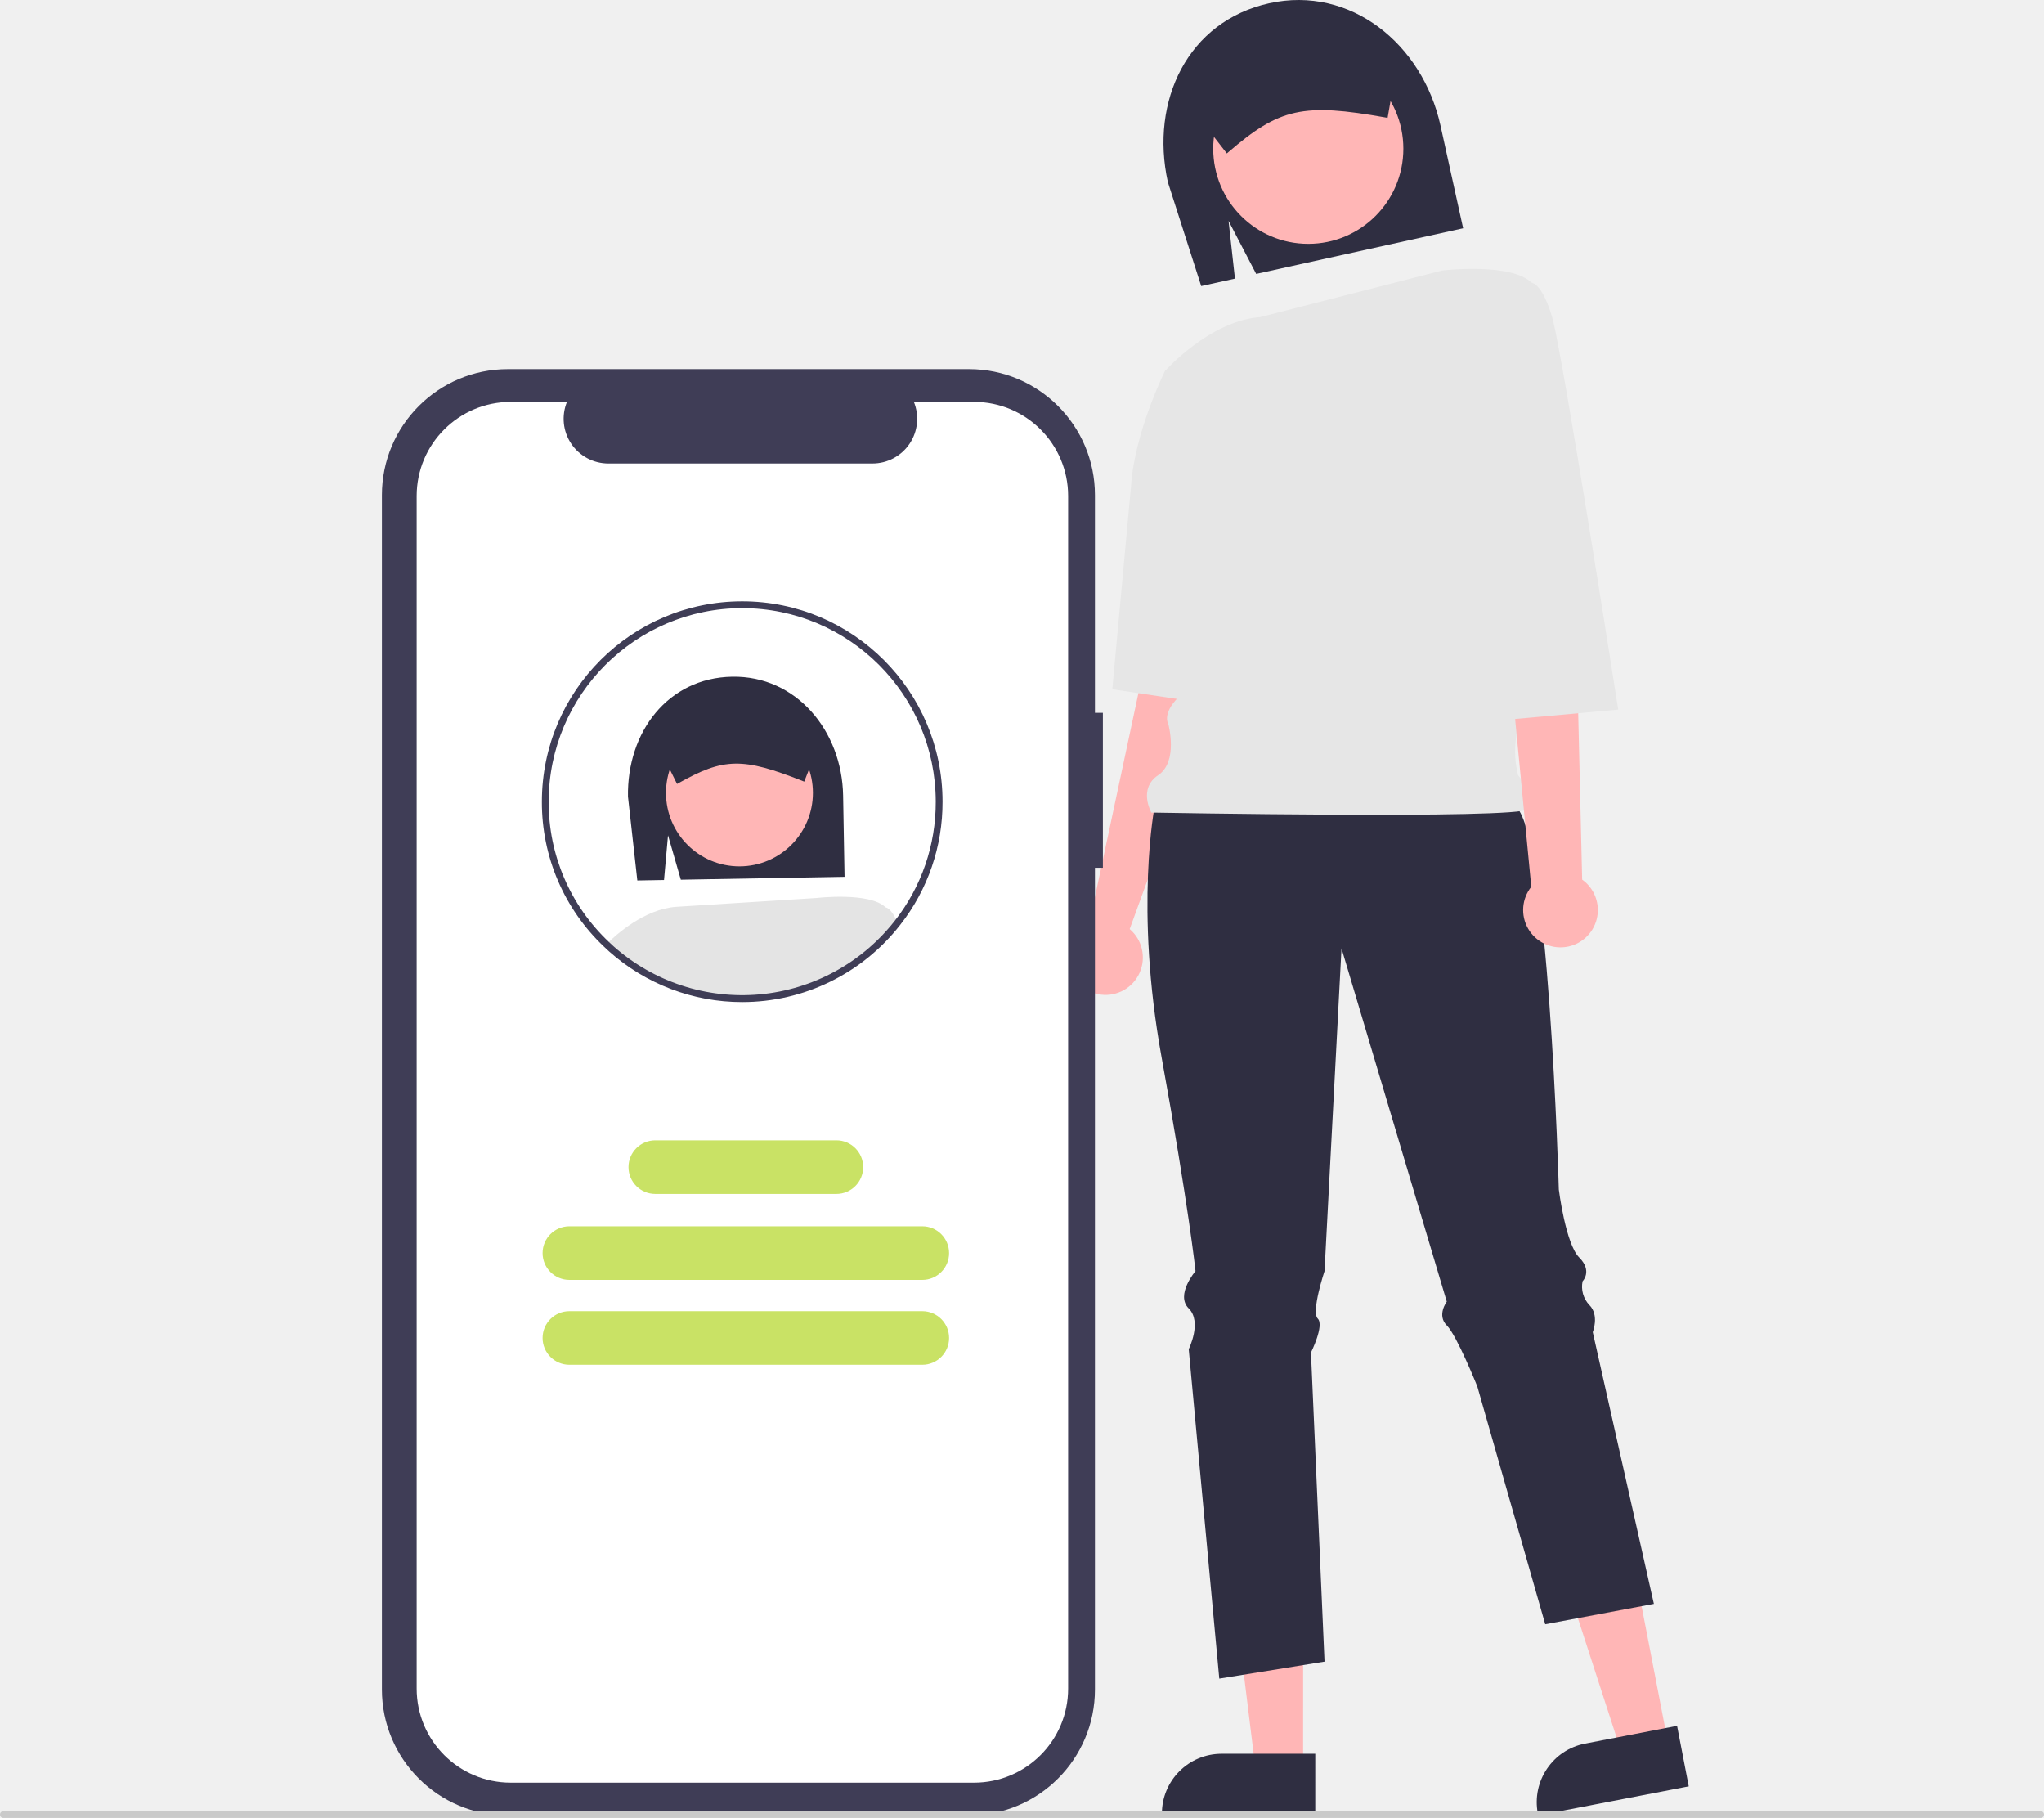
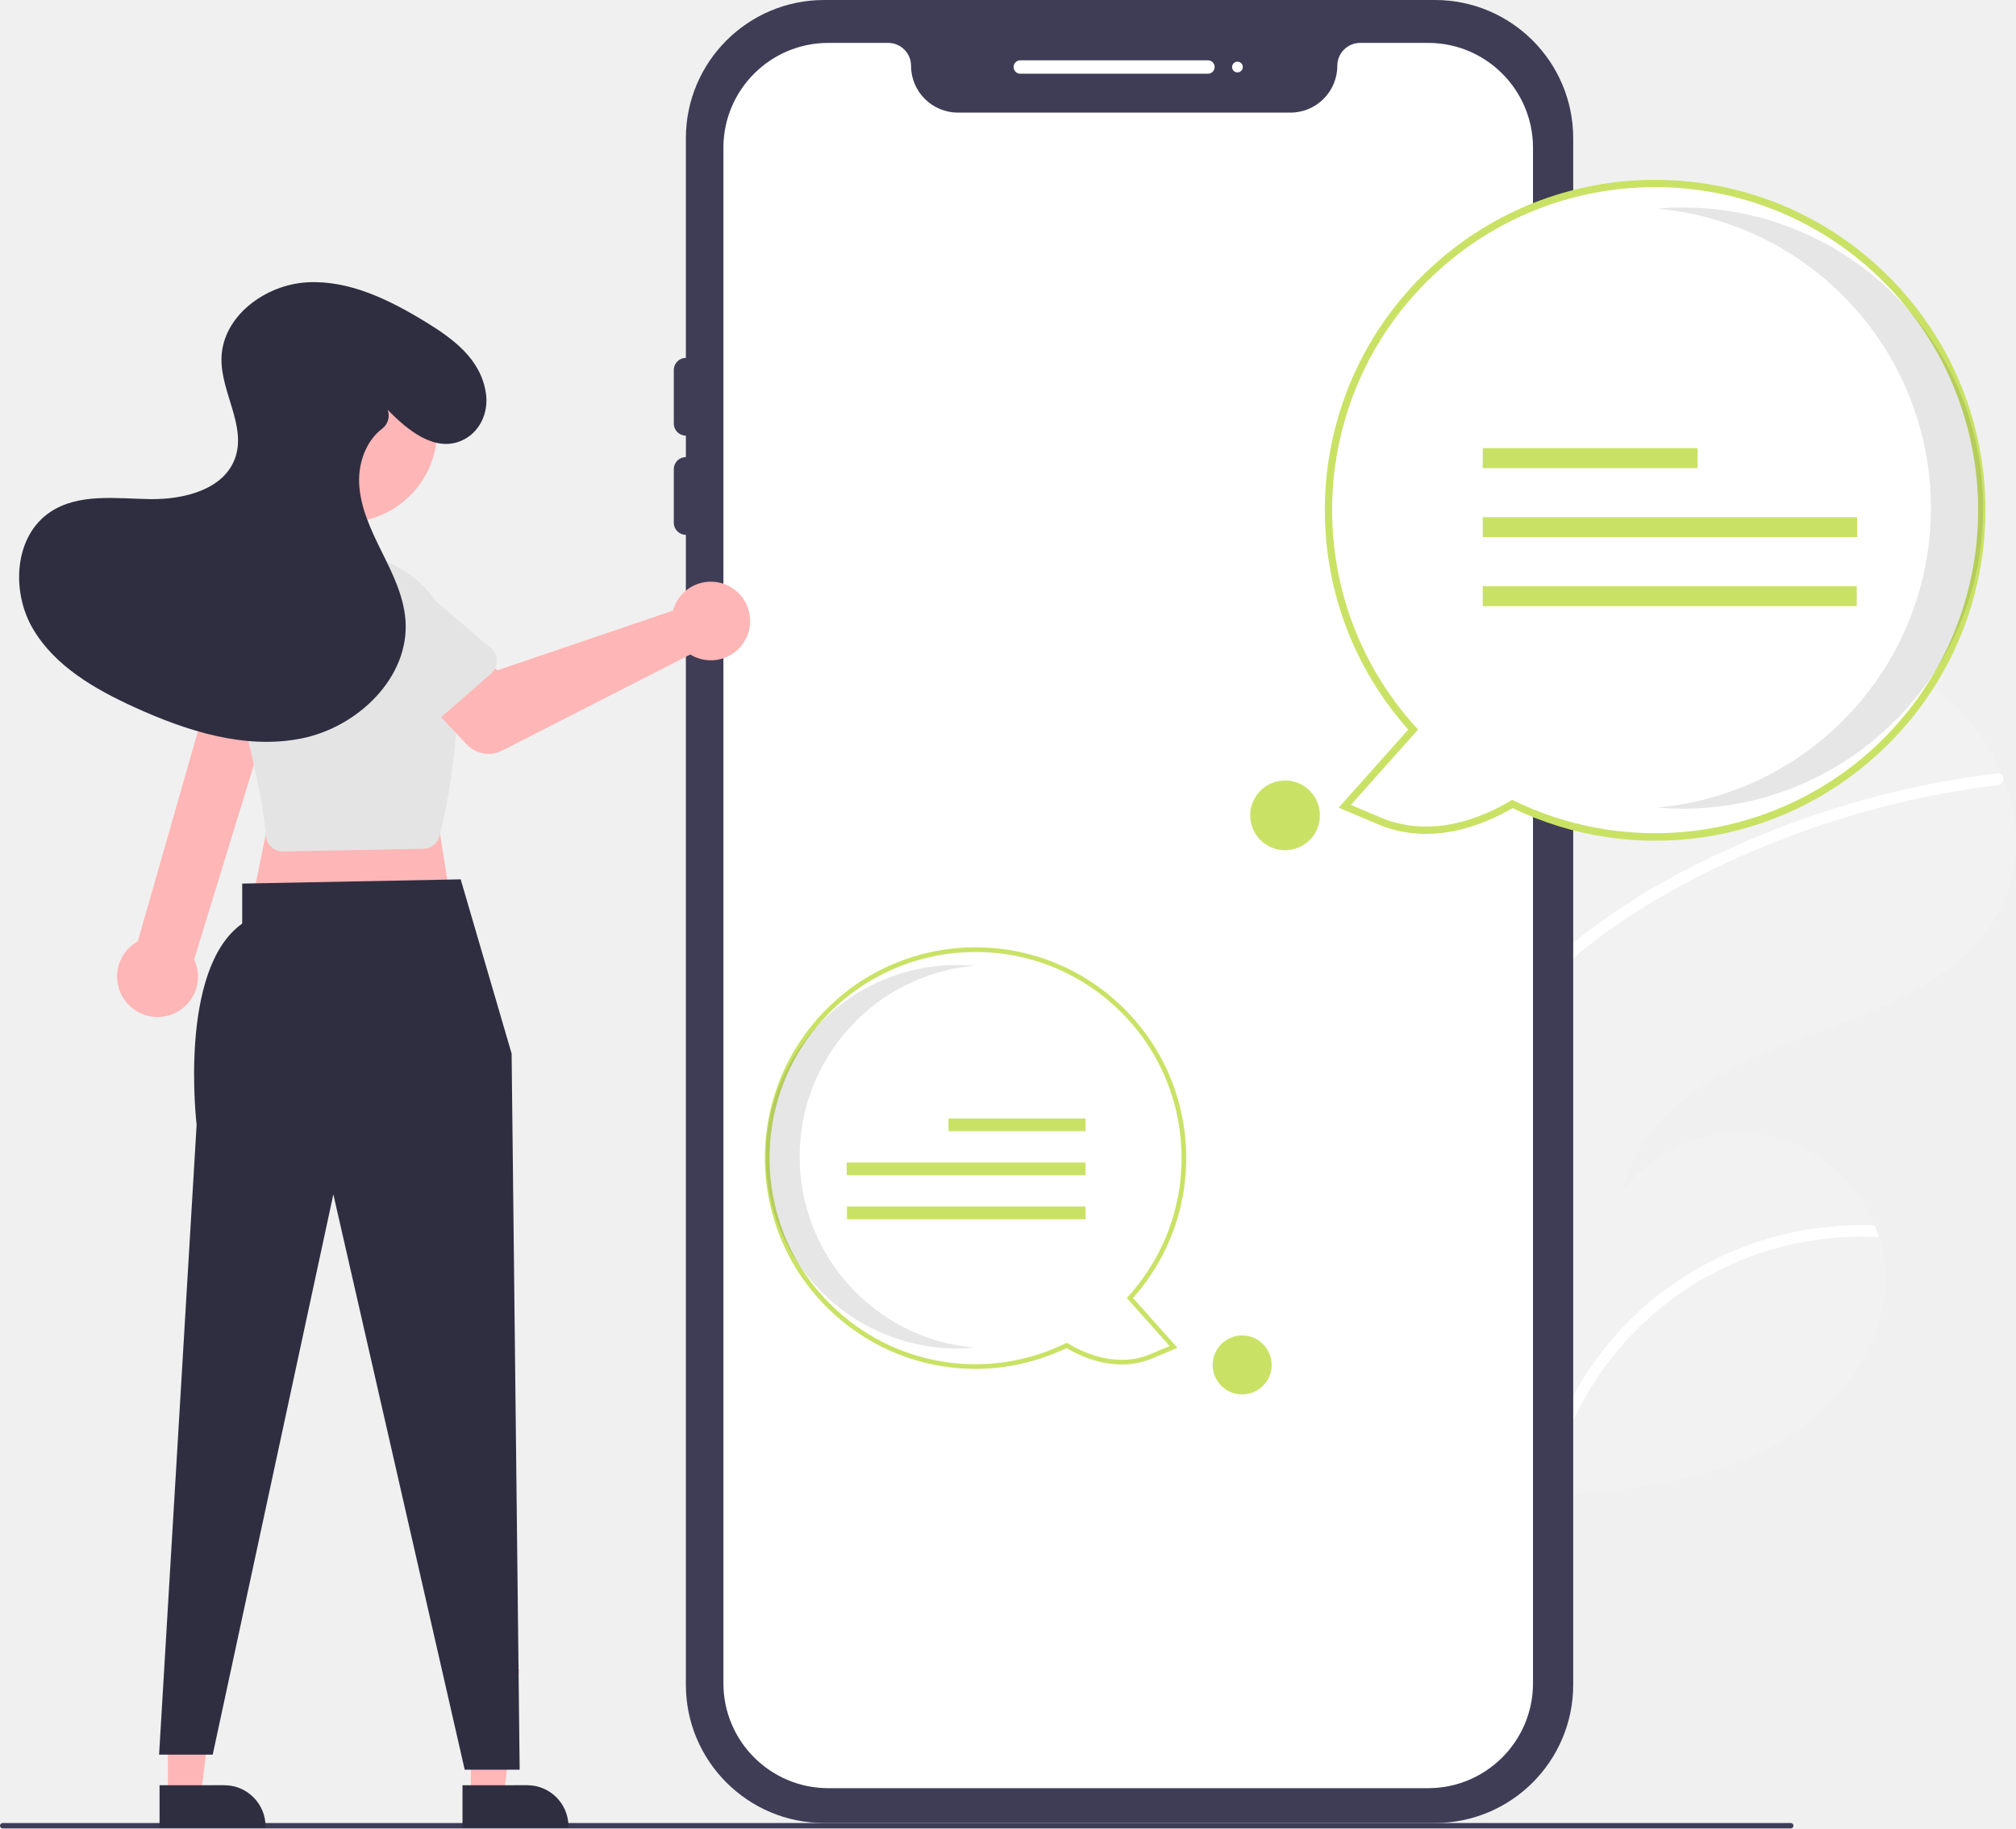
- <svg xmlns="http://www.w3.org/2000/svg" id="b69449d1-5d1b-47ef-955d-97dc06911a02" data-name="Layer 1" width="602" height="535.284" viewBox="0 0 602 535.284">
-   <path d="M386.511,612.226l-18.302-11.659a273.135,273.135,0,0,1-.787-30.776l9.494,2.426-9.37-5.969c.518-12.69,1.664-21.06,1.664-21.06s37.004,24.036,60.603,56.615L425.789,629.355l9.597-19.269a110.505,110.505,0,0,1,6.603,12.217c19.444,42.478,21.334,83.264,4.22,91.098s-46.749-20.251-66.194-62.73c-6.028-13.169-9.355-28.31-11.079-42.935Z" transform="translate(-299 -182.3581)" fill="#f0f0f0" />
-   <path d="M348.918,653.227l-21.694-.521a273.14,273.14,0,0,1-16.582-25.939l9.381-2.831-11.107-.267c-6.116-11.13-9.462-18.888-9.462-18.888s44.101,1.448,81.144,17.139l10.798,25.667-1.744-21.456a110.507,110.507,0,0,1,11.967,7.045c38.602,26.313,61.302,60.25,50.701,75.802s-50.488,6.829-89.09-19.484c-11.967-8.157-22.642-19.399-31.678-31.028Z" transform="translate(-299 -182.3581)" fill="#f0f0f0" />
-   <path d="M658.102,332.613l-17-2-6,52L619.783,454.421a10.997,10.997,0,1,0,11.933,1.505l15.386-42.313Z" transform="translate(-299 -182.3581)" fill="#ffb6b6" />
-   <polygon points="383.797 520.968 369.791 520.968 363.127 466.943 383.799 466.944 383.797 520.968" fill="#ffb6b6" />
-   <path d="M686.369,716.903l-45.162-.002v-.571a17.579,17.579,0,0,1,17.578-17.578h.001l27.584.001Z" transform="translate(-299 -182.3581)" fill="#2f2e41" />
-   <polygon points="491.287 513.329 477.535 515.984 460.747 464.204 481.044 460.285 491.287 513.329" fill="#ffb6b6" />
-   <path d="M796.369,708.34l-44.343,8.563-.108-.561a17.579,17.579,0,0,1,13.926-20.593l.001-0,27.083-5.23Z" transform="translate(-299 -182.3581)" fill="#2f2e41" />
-   <path d="M660.836,247.397l8.138,15.614,60.951-13.443-6.677-30.272c-5.285-23.962-26.472-41.267-50.434-35.982s-35.142,28.705-29.857,52.667l9.822,30.603,9.938-2.192Z" transform="translate(-299 -182.3581)" fill="#2f2e41" />
-   <path d="M639.102,419.613s-6,30,2,74,10,63,10,63-6,7-2,11,0,12,0,12l9,97,31-5-4-91s4-8,2-10,2-14,2-14l5-95,31,104s-3,4,0,7,9,18,9,18l20,70,32-6-18-80s2-5-1-8a7.833,7.833,0,0,1-2-7s3-3-1-7-6-20-6-20-3-107-13-113S639.102,419.613,639.102,419.613Z" transform="translate(-299 -182.3581)" fill="#2f2e41" />
-   <circle cx="385.318" cy="43.794" r="28" fill="#ffb6b6" />
-   <path d="M723.778,261.994s20.324-2.381,26.324,3.619l-6,121s4,3,2,10a28.569,28.569,0,0,0,0,14s6,7,3,10-111,1-111,1-4-7,2-11,3-15,3-15-2-3,3-8,9-46,9-46l-13-50S655.188,276.843,670.145,275.728Z" transform="translate(-299 -182.3581)" fill="#e6e6e6" />
-   <path d="M657.594,292.301l-15.493-.688s-9,18-10,34l-5.507,59.688,35.507,5.312Z" transform="translate(-299 -182.3581)" fill="#e6e6e6" />
-   <path d="M660.33,227.541l-10.402-13.382a10.911,10.911,0,0,1,8.282-12.969l39.292-8.667a10.912,10.912,0,0,1,12.97,8.282l.021.097-2.814,16.159-.494-.088c-24.385-4.348-31.331-2.818-46.459,10.226Z" transform="translate(-299 -182.3581)" fill="#2f2e41" />
-   <path d="M764.977,441.353l-1.875-78.74-2-56-24,3,12.889,133.846a11,11,0,1,0,14.986-2.106Z" transform="translate(-299 -182.3581)" fill="#ffb6b6" />
-   <path d="M732.594,267.301l17.507-1.688s3,0,6,10,19.493,115.688,19.493,115.688l-36.493,3.312Z" transform="translate(-299 -182.3581)" fill="#e6e6e6" />
-   <path d="M623.822,392.242h-2.34V328.142a37.1,37.1,0,0,0-37.1-37.1H448.577a37.1,37.1,0,0,0-37.1,37.1V679.803a37.1,37.1,0,0,0,37.1,37.1H584.383a37.1,37.1,0,0,0,37.1-37.1V437.87h2.34Z" transform="translate(-299 -182.3581)" fill="#3f3d56" />
-   <path d="M585.88,300.694h-17.727a13.163,13.163,0,0,1-12.187,18.134H478.164a13.163,13.163,0,0,1-12.187-18.134H449.419a27.706,27.706,0,0,0-27.706,27.706V679.546a27.706,27.706,0,0,0,27.706,27.706H585.88a27.706,27.706,0,0,0,27.706-27.706h0V328.4A27.706,27.706,0,0,0,585.88,300.694Z" transform="translate(-299 -182.3581)" fill="#fff" />
-   <path d="M495.744,428.308l3.773,13.071,48.219-.851-.422-23.949c-.334-18.957-13.732-35.306-32.688-34.972s-31.009,16.36-30.675,35.317l2.754,24.681,7.862-.139Z" transform="translate(-299 -182.3581)" fill="#2f2e41" />
-   <circle cx="217.781" cy="233.455" r="21.635" fill="#ffb6b6" />
-   <path d="M559.844,449.552l-.49,9.1a57.929,57.929,0,0,1-80.29,3.11c-.5-.44-.99-.9-1.47-1.37,3-2.98,11.28-10.34,20.47-11.02l41.44-2.61S555.204,444.922,559.844,449.552Z" transform="translate(-299 -182.3581)" fill="#e4e4e4" />
-   <path d="M540.465,400.622a8.391,8.391,0,0,0-1.49-4.63c-.1-.14-.2-.27-.3-.4a8.431,8.431,0,0,0-6.76-3.23l-15.55.28-15.54.27a8.42,8.42,0,0,0-8.25,8.55l3.7,7.45,2.13,4.28.35-.2c13.45-7.56,18.95-7.66,36.75-.63l.36.14,1.41-3.61,3.2-8.19Z" transform="translate(-299 -182.3581)" fill="#2f2e41" />
-   <path d="M563.344,454.062a58.619,58.619,0,0,1-16.06,14.18l-.97-17.38,13.53-1.31S561.465,449.552,563.344,454.062Z" transform="translate(-299 -182.3581)" fill="#e4e4e4" />
-   <path d="M517.594,477.412a58.818,58.818,0,0,1-39.194-14.902c-.51-.448-1.013-.92-1.506-1.403a58.399,58.399,0,0,1-18.3-42.694,59,59,0,0,1,118,0,58.365,58.365,0,0,1-12.462,36.266,58.956,58.956,0,0,1-46.538,22.734Zm0-116a57.065,57.065,0,0,0-57,57,56.426,56.426,0,0,0,17.689,41.255c.478.468.955.916,1.442,1.344a57.068,57.068,0,0,0,82.831-7.565,56.38,56.38,0,0,0,12.038-35.034A57.065,57.065,0,0,0,517.594,361.412Z" transform="translate(-299 -182.3581)" fill="#3f3d56" />
-   <path d="M570.634,559.209H466.696a7.892,7.892,0,1,1,0-15.784H570.634a7.892,7.892,0,1,1,0,15.784Z" transform="translate(-299 -182.3581)" fill="#c9e265" />
-   <path d="M570.634,584.209H466.696a7.892,7.892,0,1,1,0-15.784H570.634a7.892,7.892,0,1,1,0,15.784Z" transform="translate(-299 -182.3581)" fill="#c9e265" />
-   <path d="M545.331,533.906h-53.332a7.892,7.892,0,1,1,0-15.784h53.332a7.892,7.892,0,0,1,0,15.784Z" transform="translate(-299 -182.3581)" fill="#c9e265" />
-   <path d="M900,717.642H300a1,1,0,0,1,0-2H900a1,1,0,0,1,0,2Z" transform="translate(-299 -182.3581)" fill="#cacaca" />
+ <svg xmlns="http://www.w3.org/2000/svg" id="e0099732-1b76-45ab-8d98-76d91fa64768" data-name="Layer 1" width="752.016" height="682" viewBox="0 0 752.016 682">
+   <path d="M797.307,380.22c-1.587,1.091-3.144,2.199-4.697,3.341A410.082,410.082,0,0,0,770.1,518.293q-.009,7.955.346,15.869a398.183,398.183,0,0,0,22.394,116.016q1.044,2.949,2.126,5.872c.517,1.398,1.043,2.81,1.607,4.195.564.697,1.12,1.382,1.675,2.067.038.029.073.081.112.111.224.276.448.553.65.825.96,1.173,1.933,2.339,2.893,3.512l-.76.087-1.905.208.008.012c.641-.042,1.294-.094,1.939-.157.235-.01.491-.016.73-.048.214-.014.44-.037.654-.05,27.508-1.999,55.632-4.655,80.183-17.058,25.696-12.992,46.789-39.514,44.351-68.195a51.623,51.623,0,0,0-2.209-11.059c-.475-1.501-1.023-2.973-1.604-4.439a54.354,54.354,0,0,0-93.931-12.813c6.174-29.888,37.764-46.432,66.416-56.921,28.674-10.484,60.968-21.555,74.619-48.852,7.624-15.192,7.039-32.461.9-48.153-.186-.469-.382-.95-.59-1.424a79.312,79.312,0,0,0-40.179-41.636c-33.993-14.947-74.124-7.303-107.518,8.937A196.599,196.599,0,0,0,797.307,380.22Z" transform="translate(-223.992 -109)" fill="#f2f2f2" />
+   <path d="M901.291,567.183a122.38,122.38,0,0,0-68.951,33.848,125.231,125.231,0,0,0-33.034,57.424c-.33,1.245-.626,2.487-.9,3.732-.717-1.227-1.417-2.483-2.109-3.727-.445-.796-.899-1.605-1.331-2.41.517,1.398,1.043,2.81,1.607,4.195.564.697,1.12,1.382,1.675,2.067.038.029.073.081.112.111.224.276.448.553.65.825.96,1.173,1.933,2.339,2.893,3.512l-.76.087-1.905.208.008.012c.641-.042,1.294-.094,1.939-.157.235-.01.491-.016.73-.048.062-.376.145-.748.228-1.121A118.245,118.245,0,0,1,924.896,570.499c-.475-1.501-1.023-2.973-1.604-4.439A126.496,126.496,0,0,0,901.291,567.183Z" transform="translate(-223.992 -109)" fill="#fff" />
+   <path d="M809.503,461.846a134.645,134.645,0,0,0-26.286,28.99,111.708,111.708,0,0,0-9.711,18.35c-1.264,2.973-2.399,6.027-3.406,9.106q-.009,7.955.346,15.869a115.367,115.367,0,0,1,3.012-11.946c.628-2.154,1.337-4.269,2.098-6.363,8.534-23.45,25.066-42.41,44.911-57.156,21.265-15.78,45.493-28.002,70.182-37.393a331.404,331.404,0,0,1,78.579-19.433,2.377,2.377,0,0,0,2.07-2.551,2.045,2.045,0,0,0-.59-1.424,1.698,1.698,0,0,0-1.477-.397c-3.318.4-6.627.815-9.932,1.318a335.331,335.331,0,0,0-80.031,22.348C854.506,431.497,830.13,444.544,809.503,461.846Z" transform="translate(-223.992 -109)" fill="#fff" />
+   <circle cx="716.203" cy="210.105" r="9.245" fill="#f2f2f2" />
+   <path d="M759.299,789H531.378a51.598,51.598,0,0,1-51.539-51.54V160.54A51.598,51.598,0,0,1,531.378,109H759.299a51.598,51.598,0,0,1,51.539,51.54v576.921A51.598,51.598,0,0,1,759.299,789Z" transform="translate(-223.992 -109)" fill="#3f3d56" />
+   <path d="M756.749,125H731.379a8.548,8.548,0,0,0-8.54,8.54,17.477,17.477,0,0,1-17.46,17.46H581.298a17.477,17.477,0,0,1-17.46-17.46,8.548,8.548,0,0,0-8.54-8.54H532.928a39.14,39.14,0,0,0-39.09,39.09V736.91A39.14,39.14,0,0,0,532.928,776H756.749a39.14,39.14,0,0,0,39.09-39.09V164.09A39.14,39.14,0,0,0,756.749,125Z" transform="translate(-223.992 -109)" fill="#fff" />
+   <path d="M674.588,136.5h-70a2.5,2.5,0,0,1,0-5h70a2.5,2.5,0,0,1,0,5Z" transform="translate(-223.992 -109)" fill="#fff" />
+   <circle cx="461.596" cy="25" r="2" fill="#fff" />
+   <path d="M812.838,336.5a4.505,4.505,0,0,1-4.5-4.5V244a4.5,4.5,0,1,1,9,0v88A4.505,4.505,0,0,1,812.838,336.5Z" transform="translate(-223.992 -109)" fill="#3f3d56" />
+   <path d="M479.838,271.5a4.505,4.505,0,0,1-4.5-4.5V247a4.5,4.5,0,0,1,9,0v20A4.505,4.505,0,0,1,479.838,271.5Z" transform="translate(-223.992 -109)" fill="#3f3d56" />
+   <path d="M479.838,308.5a4.505,4.505,0,0,1-4.5-4.5V284a4.5,4.5,0,0,1,9,0v20A4.505,4.505,0,0,1,479.838,308.5Z" transform="translate(-223.992 -109)" fill="#3f3d56" />
+   <path d="M891.992,791h-667a1,1,0,0,1,0-2h667a1,1,0,1,1,0,2Z" transform="translate(-223.992 -109)" fill="#3f3d56" />
+   <polygon points="62.649 669.899 74.909 669.899 80.741 622.611 62.647 622.611 62.649 669.899" fill="#ffb6b6" />
+   <path d="M283.514,774.896l24.144-.001h.001a15.387,15.387,0,0,1,15.386,15.386v.5l-39.531.001Z" transform="translate(-223.992 -109)" fill="#2f2e41" />
+   <polygon points="175.649 669.899 187.909 669.899 193.741 622.611 175.647 622.611 175.649 669.899" fill="#ffb6b6" />
+   <path d="M396.514,774.896l24.144-.001h.001a15.387,15.387,0,0,1,15.386,15.386v.5l-39.531.001Z" transform="translate(-223.992 -109)" fill="#2f2e41" />
+   <polygon points="160.846 290 168.846 341 92.846 342 102.846 293 160.846 290" fill="#ffb6b6" />
+   <path d="M395.838,437l19,65,3,267.102h-20.5l-49-214.602-45,209h-20l14-235s-7-58,17-75V438.583Z" transform="translate(-223.992 -109)" fill="#2f2e41" />
+   <path d="M286.804,487.791a15.002,15.002,0,0,0,9.612-20.9L328.748,361.483l-23.781-4.714L275.397,460.091a15.084,15.084,0,0,0,11.408,27.7Z" transform="translate(-223.992 -109)" fill="#ffb6b6" />
+   <circle cx="352.756" cy="269.565" r="34.3" transform="translate(-311.283 219.39) rotate(-45)" fill="#ffb6b6" />
+   <path d="M328.23,426.499a6.273,6.273,0,0,1-5.035-5.695c-.754-10.328-4.485-28.277-11.088-53.351a41.563,41.563,0,0,1,34.31-51.699h0a41.544,41.544,0,0,1,47.22,36.34c3.267,28.771-2.896,57.675-5.697,68.766a6.3,6.3,0,0,1-5.972,4.746l-52.389,1.012A6.253,6.253,0,0,1,328.23,426.499Z" transform="translate(-223.992 -109)" fill="#e4e4e4" />
+   <path d="M475.81,334.576a14.701,14.701,0,0,0-.773,2.182l-65.576,22.283L396.79,347.971l-19.205,16.94,20.527,21.776a11.172,11.172,0,0,0,13.212,2.286L481.494,353.131a14.66,14.66,0,1,0-5.684-18.555Z" transform="translate(-223.992 -109)" fill="#ffb6b6" />
+   <path d="M407.175,360.259,383.27,381.138a6.284,6.284,0,0,1-9.422-1.337l-17.099-26.626A17.453,17.453,0,0,1,383.107,330.29l24.011,20.453a6.284,6.284,0,0,1,.058,9.516Z" transform="translate(-223.992 -109)" fill="#e4e4e4" />
+   <path d="M324.971,388.472,295.429,376.866a6.284,6.284,0,0,1-3.152-8.979l15.762-27.439a17.453,17.453,0,0,1,32.451,12.859l-7.099,30.732a6.284,6.284,0,0,1-8.421,4.433Z" transform="translate(-223.992 -109)" fill="#e4e4e4" />
+   <path d="M368.616,261.881c7.474,7.633,17.623,15.967,27.705,11.415,6.62-2.989,9.966-10.29,8.947-17.482-1.832-12.932-12.396-20.56-22.698-26.844-13.393-8.169-28.284-15.507-43.949-14.664s-31.705,12.669-32.017,28.353c-.251,12.613,9.233,25.029,5.17,36.973-4.089,12.02-19.261,15.766-31.956,15.543s-26.551-2.233-37.105,4.825c-13.464,9.004-14.637,29.635-6.414,43.589S259.413,366.082,274.15,372.801c19.526,8.902,41.179,15.839,62.228,11.661s40.477-22.806,38.861-44.204c-.683-9.039-4.856-17.391-8.878-25.514s-8.05-16.582-8.403-25.639c-.294-7.548,2.639-15.662,8.49-20.121a6.196,6.196,0,0,0,2.223-6.943Z" transform="translate(-223.992 -109)" fill="#2f2e41" />
+   <path d="M788.143,408.884c-10.818,6.488-30.092,14.617-49.787,6.263L725.624,409.746l25.514-28.6A121.849,121.849,0,1,1,788.143,408.884Z" transform="translate(-223.992 -109)" fill="#fff" />
+   <path d="M788.209,410.425c-10.395,6.103-30.197,14.537-50.385,5.973l-14.479-6.141,25.966-29.108a123.209,123.209,0,1,1,174.855,9.402h0a122.66,122.66,0,0,1-135.958,19.874Zm142.435-192.084A120.489,120.489,0,1,0,752.145,380.232l.822.906-25.064,28.097,10.985,4.659c19.497,8.271,38.791-.321,48.557-6.177l.631-.379.662.322A120.489,120.489,0,0,0,930.645,218.341Z" transform="translate(-223.992 -109)" fill="#c9e265" />
+   <path d="M944.261,298.527a112.137,112.137,0,0,0-102.221-111.691c3.266-.286,6.57-.441,9.911-.441a112.132,112.132,0,0,1,0,224.263c-3.335,0-6.634-.157-9.895-.442A112.137,112.137,0,0,0,944.261,298.527Z" transform="translate(-223.992 -109)" opacity="0.1" style="isolation:isolate" />
+   <rect x="553.101" y="167.167" width="80.124" height="7.441" fill="#c9e265" />
+   <rect x="553.101" y="192.907" width="139.65" height="7.441" fill="#c9e265" />
+   <rect x="553.101" y="218.646" width="139.513" height="7.441" fill="#c9e265" />
+   <path d="M535.686,598.516a77.721,77.721,0,1,1,109.784-5.357l16.274,18.243-8.121,3.445c-12.563,5.329-24.857.144-31.757-3.995A77.721,77.721,0,0,1,535.686,598.516Z" transform="translate(-223.992 -109)" fill="#fff" />
+   <path d="M587.798,619.602a78.295,78.295,0,0,1-52.696-20.443h0a78.589,78.589,0,1,1,111.531-5.997l16.563,18.566-9.235,3.917c-12.877,5.463-25.507.083-32.138-3.81A78.695,78.695,0,0,1,587.798,619.602Zm-51.53-21.728a76.503,76.503,0,0,0,85.218,12.198l.422-.205.403.242c6.229,3.736,18.535,9.216,30.972,3.94l7.007-2.972L644.303,593.155l.524-.578a76.854,76.854,0,1,0-108.559,5.297Z" transform="translate(-223.992 -109)" fill="#c9e265" />
+   <path d="M522.286,540.461a71.526,71.526,0,0,1,65.201-71.242c-2.083-.182-4.191-.281-6.321-.281a71.523,71.523,0,0,0,0,143.046c2.127,0,4.231-.1,6.311-.282A71.526,71.526,0,0,1,522.286,540.461Z" transform="translate(-223.992 -109)" opacity="0.1" style="isolation:isolate" />
+   <rect x="353.814" y="417.199" width="51.107" height="4.746" fill="#c9e265" />
+   <rect x="315.846" y="433.617" width="89.075" height="4.746" fill="#c9e265" />
+   <rect x="315.933" y="450.035" width="88.988" height="4.746" fill="#c9e265" />
+   <circle cx="463.354" cy="509.134" r="11" fill="#c9e265" />
+   <circle cx="479.354" cy="304.134" r="13" fill="#c9e265" />
</svg>
